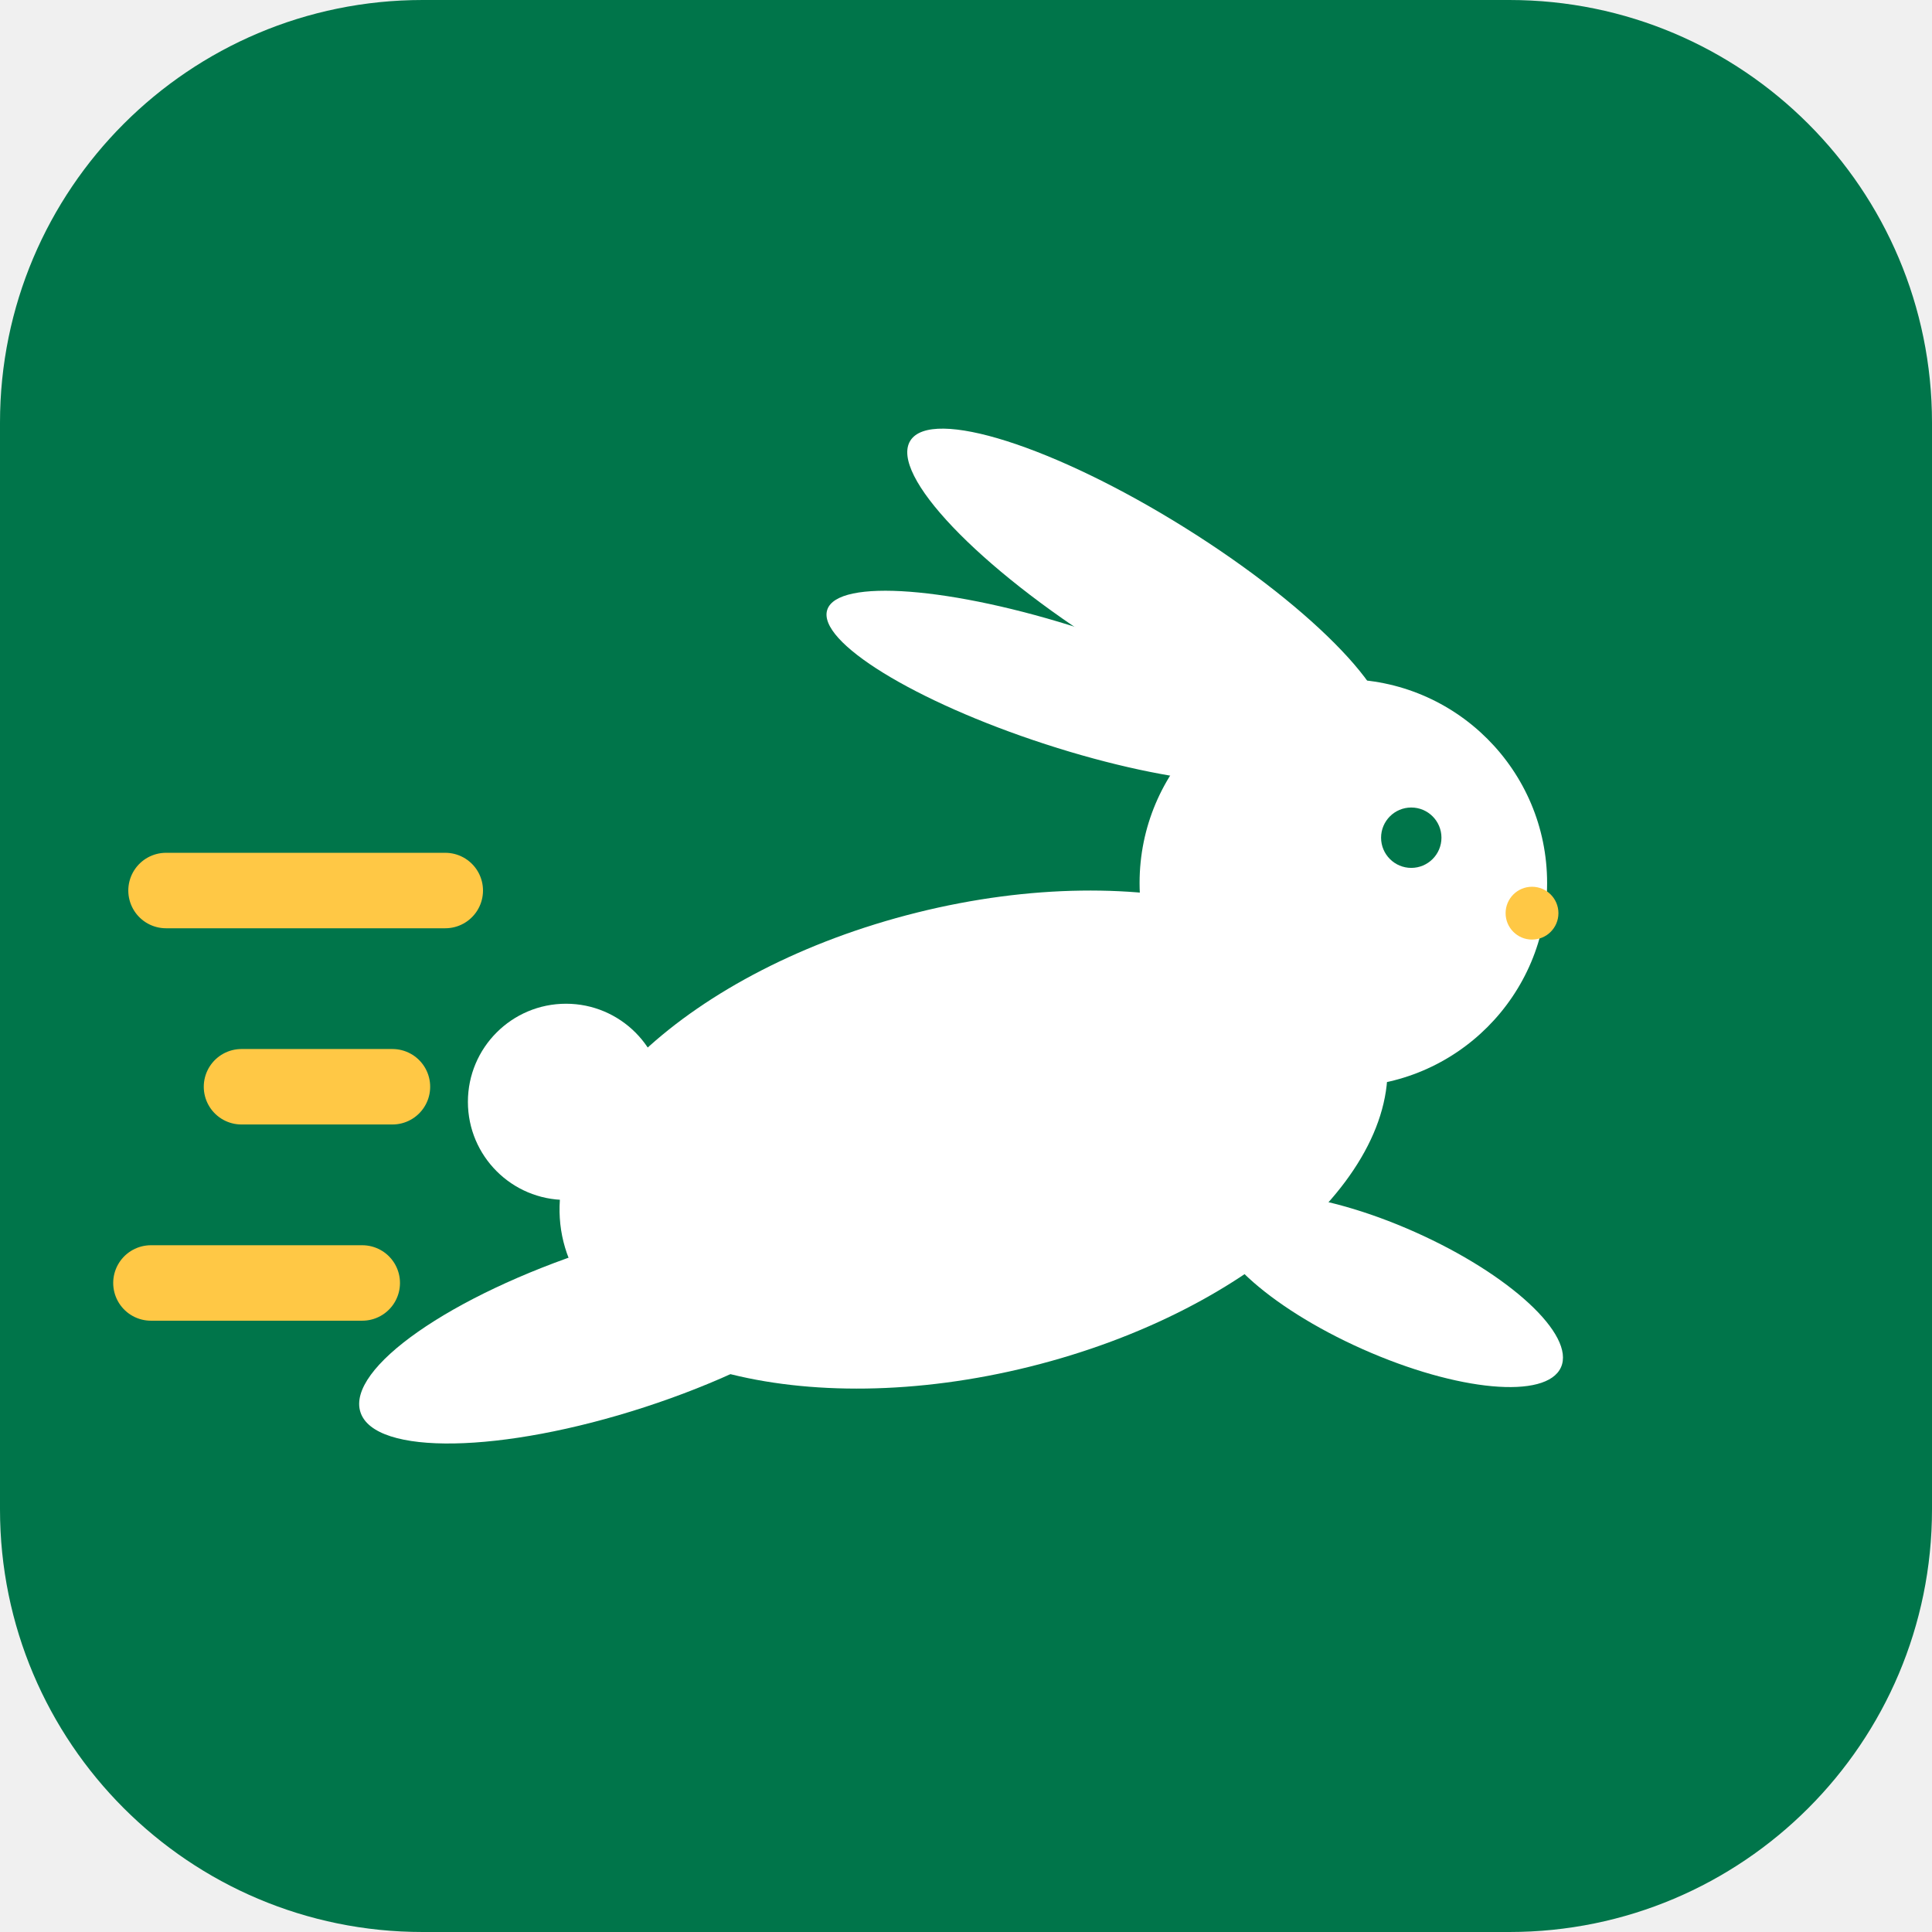
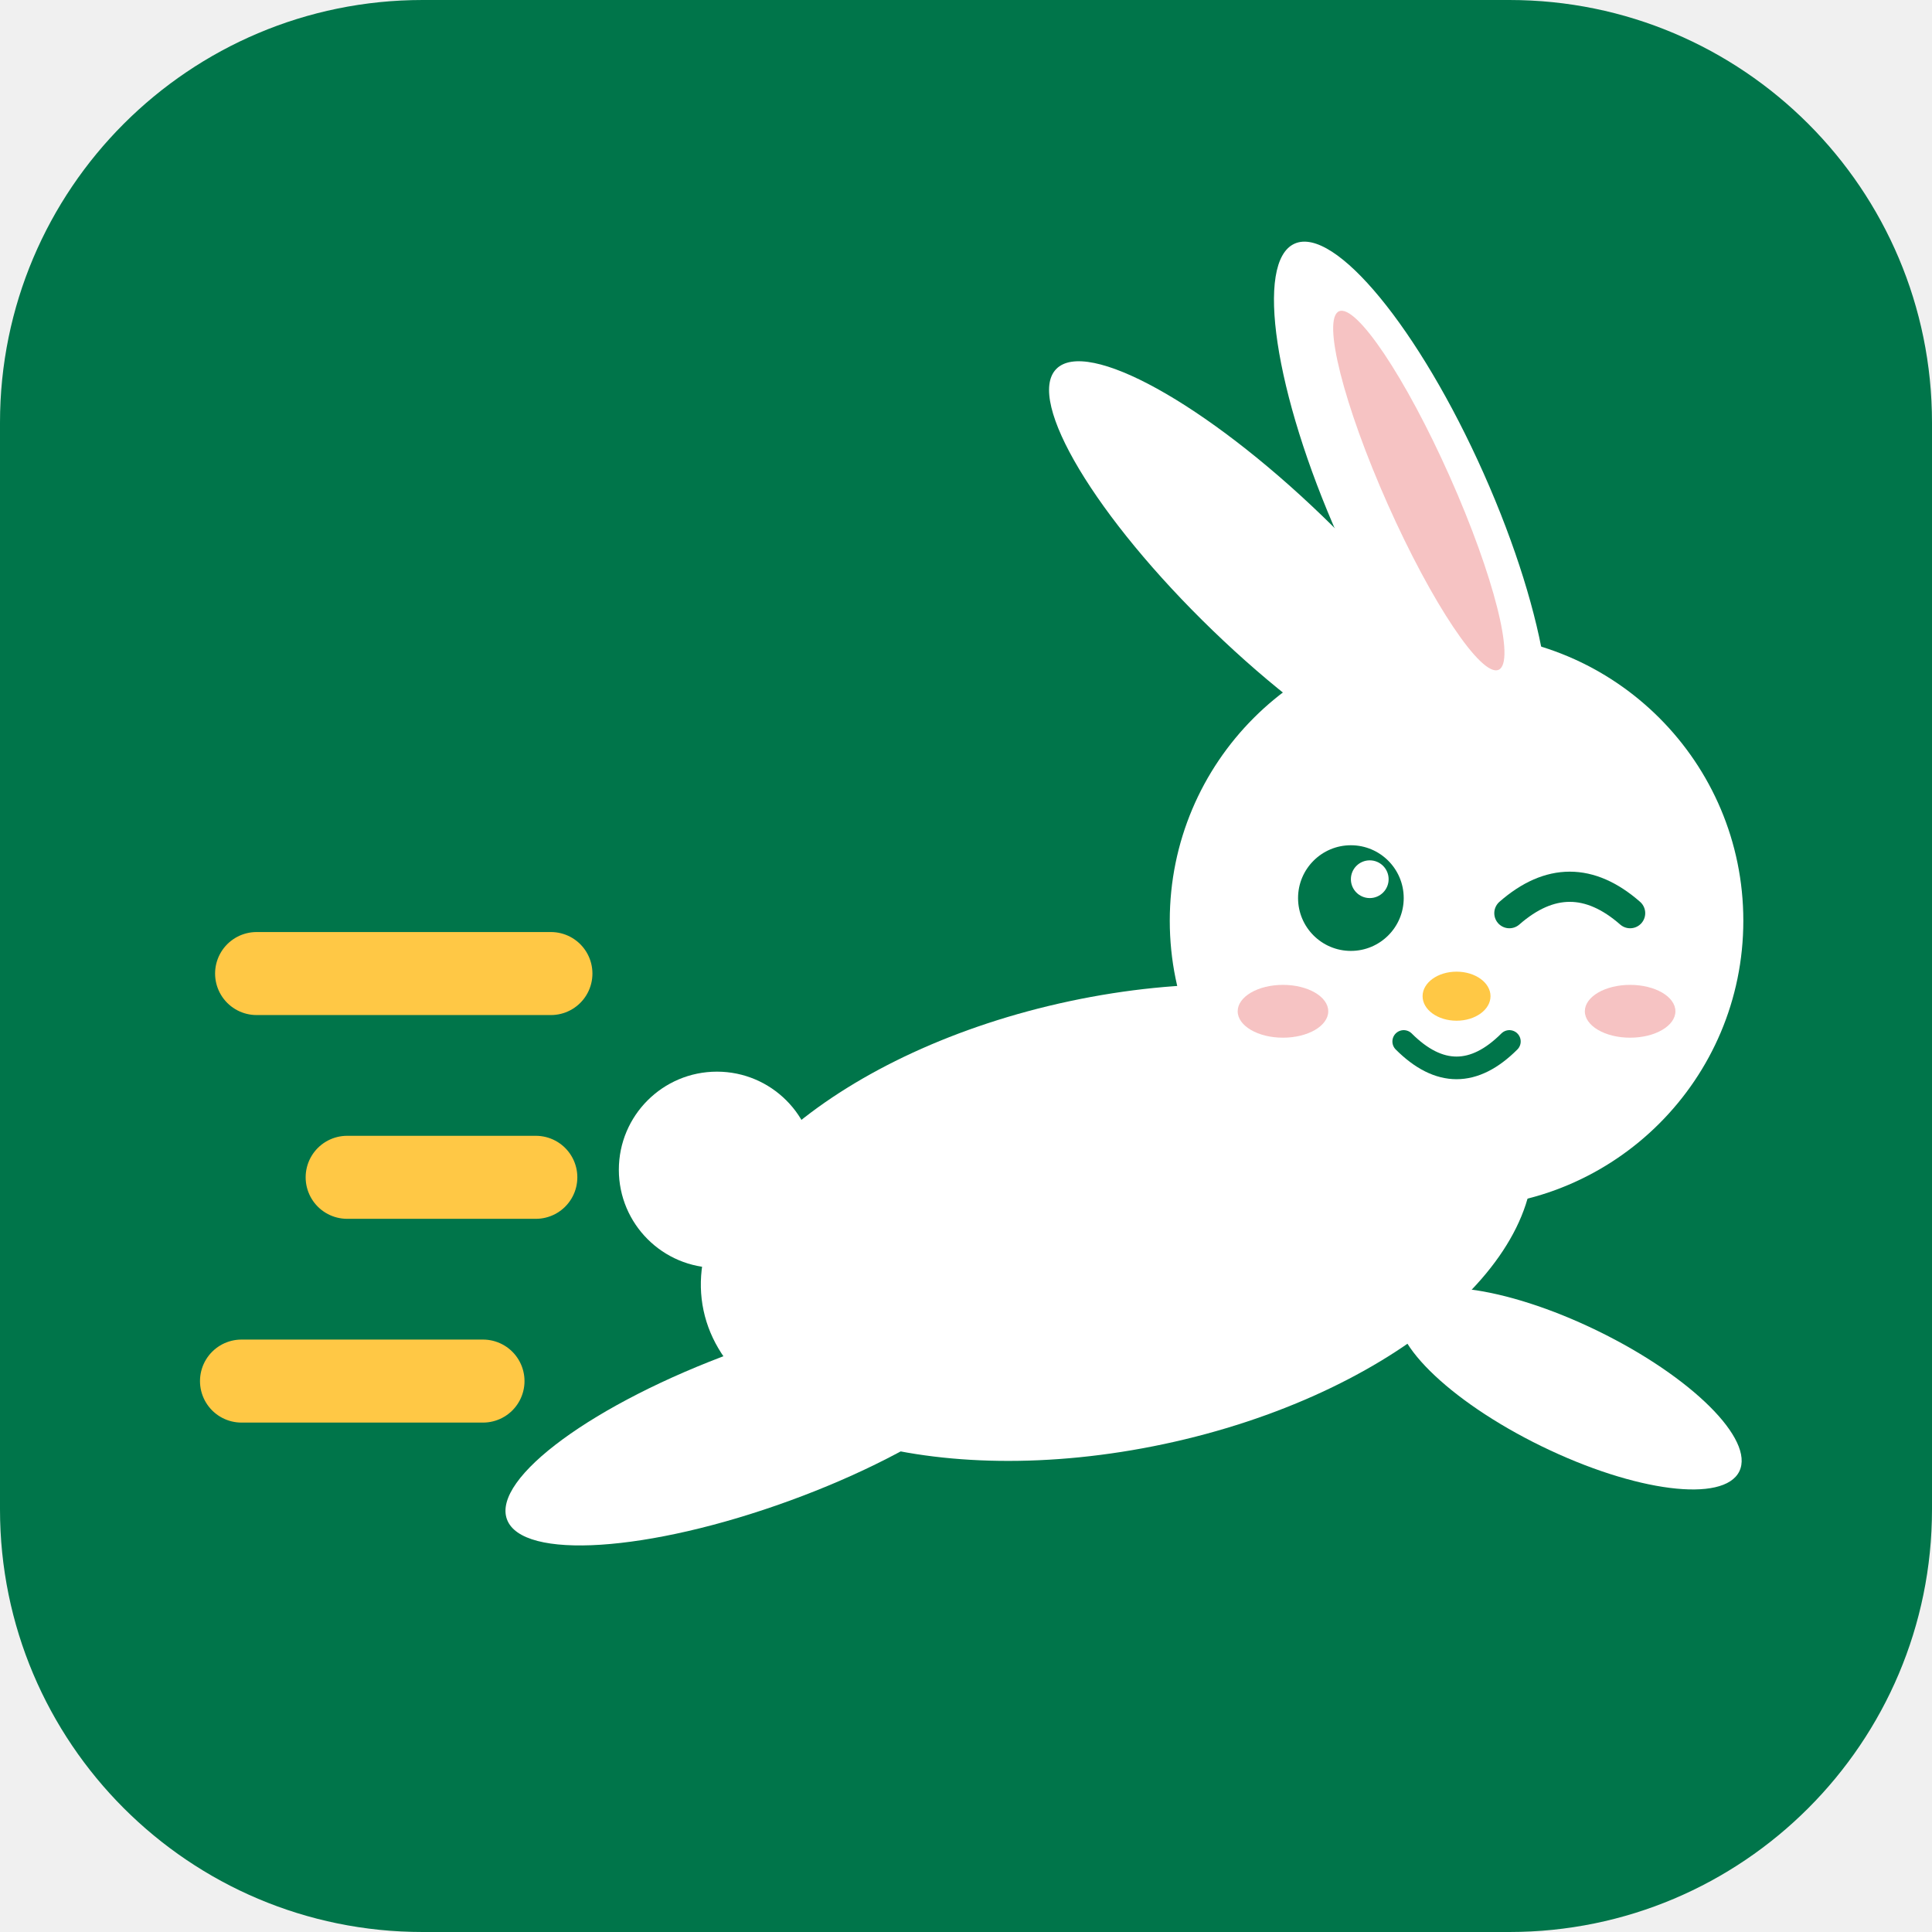
<svg xmlns="http://www.w3.org/2000/svg" viewBox="0 0 512 512">
  <rect width="512" height="512" rx="112" fill="#00754a" />
-   <g stroke="#ffc845" stroke-width="20" stroke-linecap="round">
-     <line x1="44" y1="236" x2="118" y2="236" />
-     <line x1="64" y1="288" x2="104" y2="288" />
-     <line x1="40" y1="340" x2="96" y2="340" />
+   <g transform="translate(34 6)">
+     <g stroke="#ffc845" stroke-width="22" stroke-linecap="round">
+       <line x1="34" y1="252" x2="112" y2="252" />
+       <line x1="58" y1="306" x2="108" y2="306" />
+       <line x1="30" y1="360" x2="94" y2="360" />
+     </g>
+     <g fill="#ffffff">
+       <ellipse cx="168" cy="372" rx="72" ry="21" transform="rotate(-20 168 372)" />
+       <ellipse cx="262" cy="318" rx="112" ry="60" transform="rotate(-12 262 318)" />
+       <circle cx="156" cy="304" r="26" />
+       <ellipse cx="382" cy="362" rx="50" ry="17" transform="rotate(26 382 362)" />
+       <ellipse cx="302" cy="146" rx="21" ry="78" transform="rotate(-46 302 146)" />
+       <ellipse cx="340" cy="128" rx="21" ry="76" transform="rotate(-24 340 128)" />
+       <circle cx="352" cy="238" r="76" />
+     </g>
+     <ellipse cx="342" cy="124" rx="9" ry="52" transform="rotate(-24 342 124)" fill="#f6c3c3" />
+     <circle cx="324" cy="232" r="14" fill="#00754a" />
+     <circle cx="329" cy="227" r="5" fill="#ffffff" />
+     <path d="M366 236 q16 -14 32 0" fill="none" stroke="#00754a" stroke-width="8" stroke-linecap="round" />
+     <ellipse cx="306" cy="262" rx="12" ry="7" fill="#f6c3c3" />
+     <ellipse cx="398" cy="262" rx="12" ry="7" fill="#f6c3c3" />
+     <ellipse cx="352" cy="258" rx="9" ry="6.5" fill="#ffc845" />
+     <path d="M338 270 q14 14 28 0" fill="none" stroke="#00754a" stroke-width="6" stroke-linecap="round" />
  </g>
-   <g fill="#ffffff" transform="translate(-14 6)">
-     <ellipse cx="318" cy="150" rx="19" ry="74" transform="rotate(-58 318 150)" />
-     <ellipse cx="296" cy="176" rx="16" ry="66" transform="rotate(-72 296 176)" />
-     <ellipse cx="178" cy="346" rx="72" ry="22" transform="rotate(-18 178 346)" />
-     <ellipse cx="272" cy="296" rx="112" ry="62" transform="rotate(-14 272 296)" />
-     <circle cx="164" cy="286" r="26" />
-     <circle cx="370" cy="228" r="54" />
-     <ellipse cx="382" cy="336" rx="50" ry="17" transform="rotate(24 382 336)" />
-   </g>
-   <circle cx="374" cy="222" r="8" fill="#00754a" />
-   <circle cx="406" cy="242" r="7" fill="#ffc845" />
</svg>
